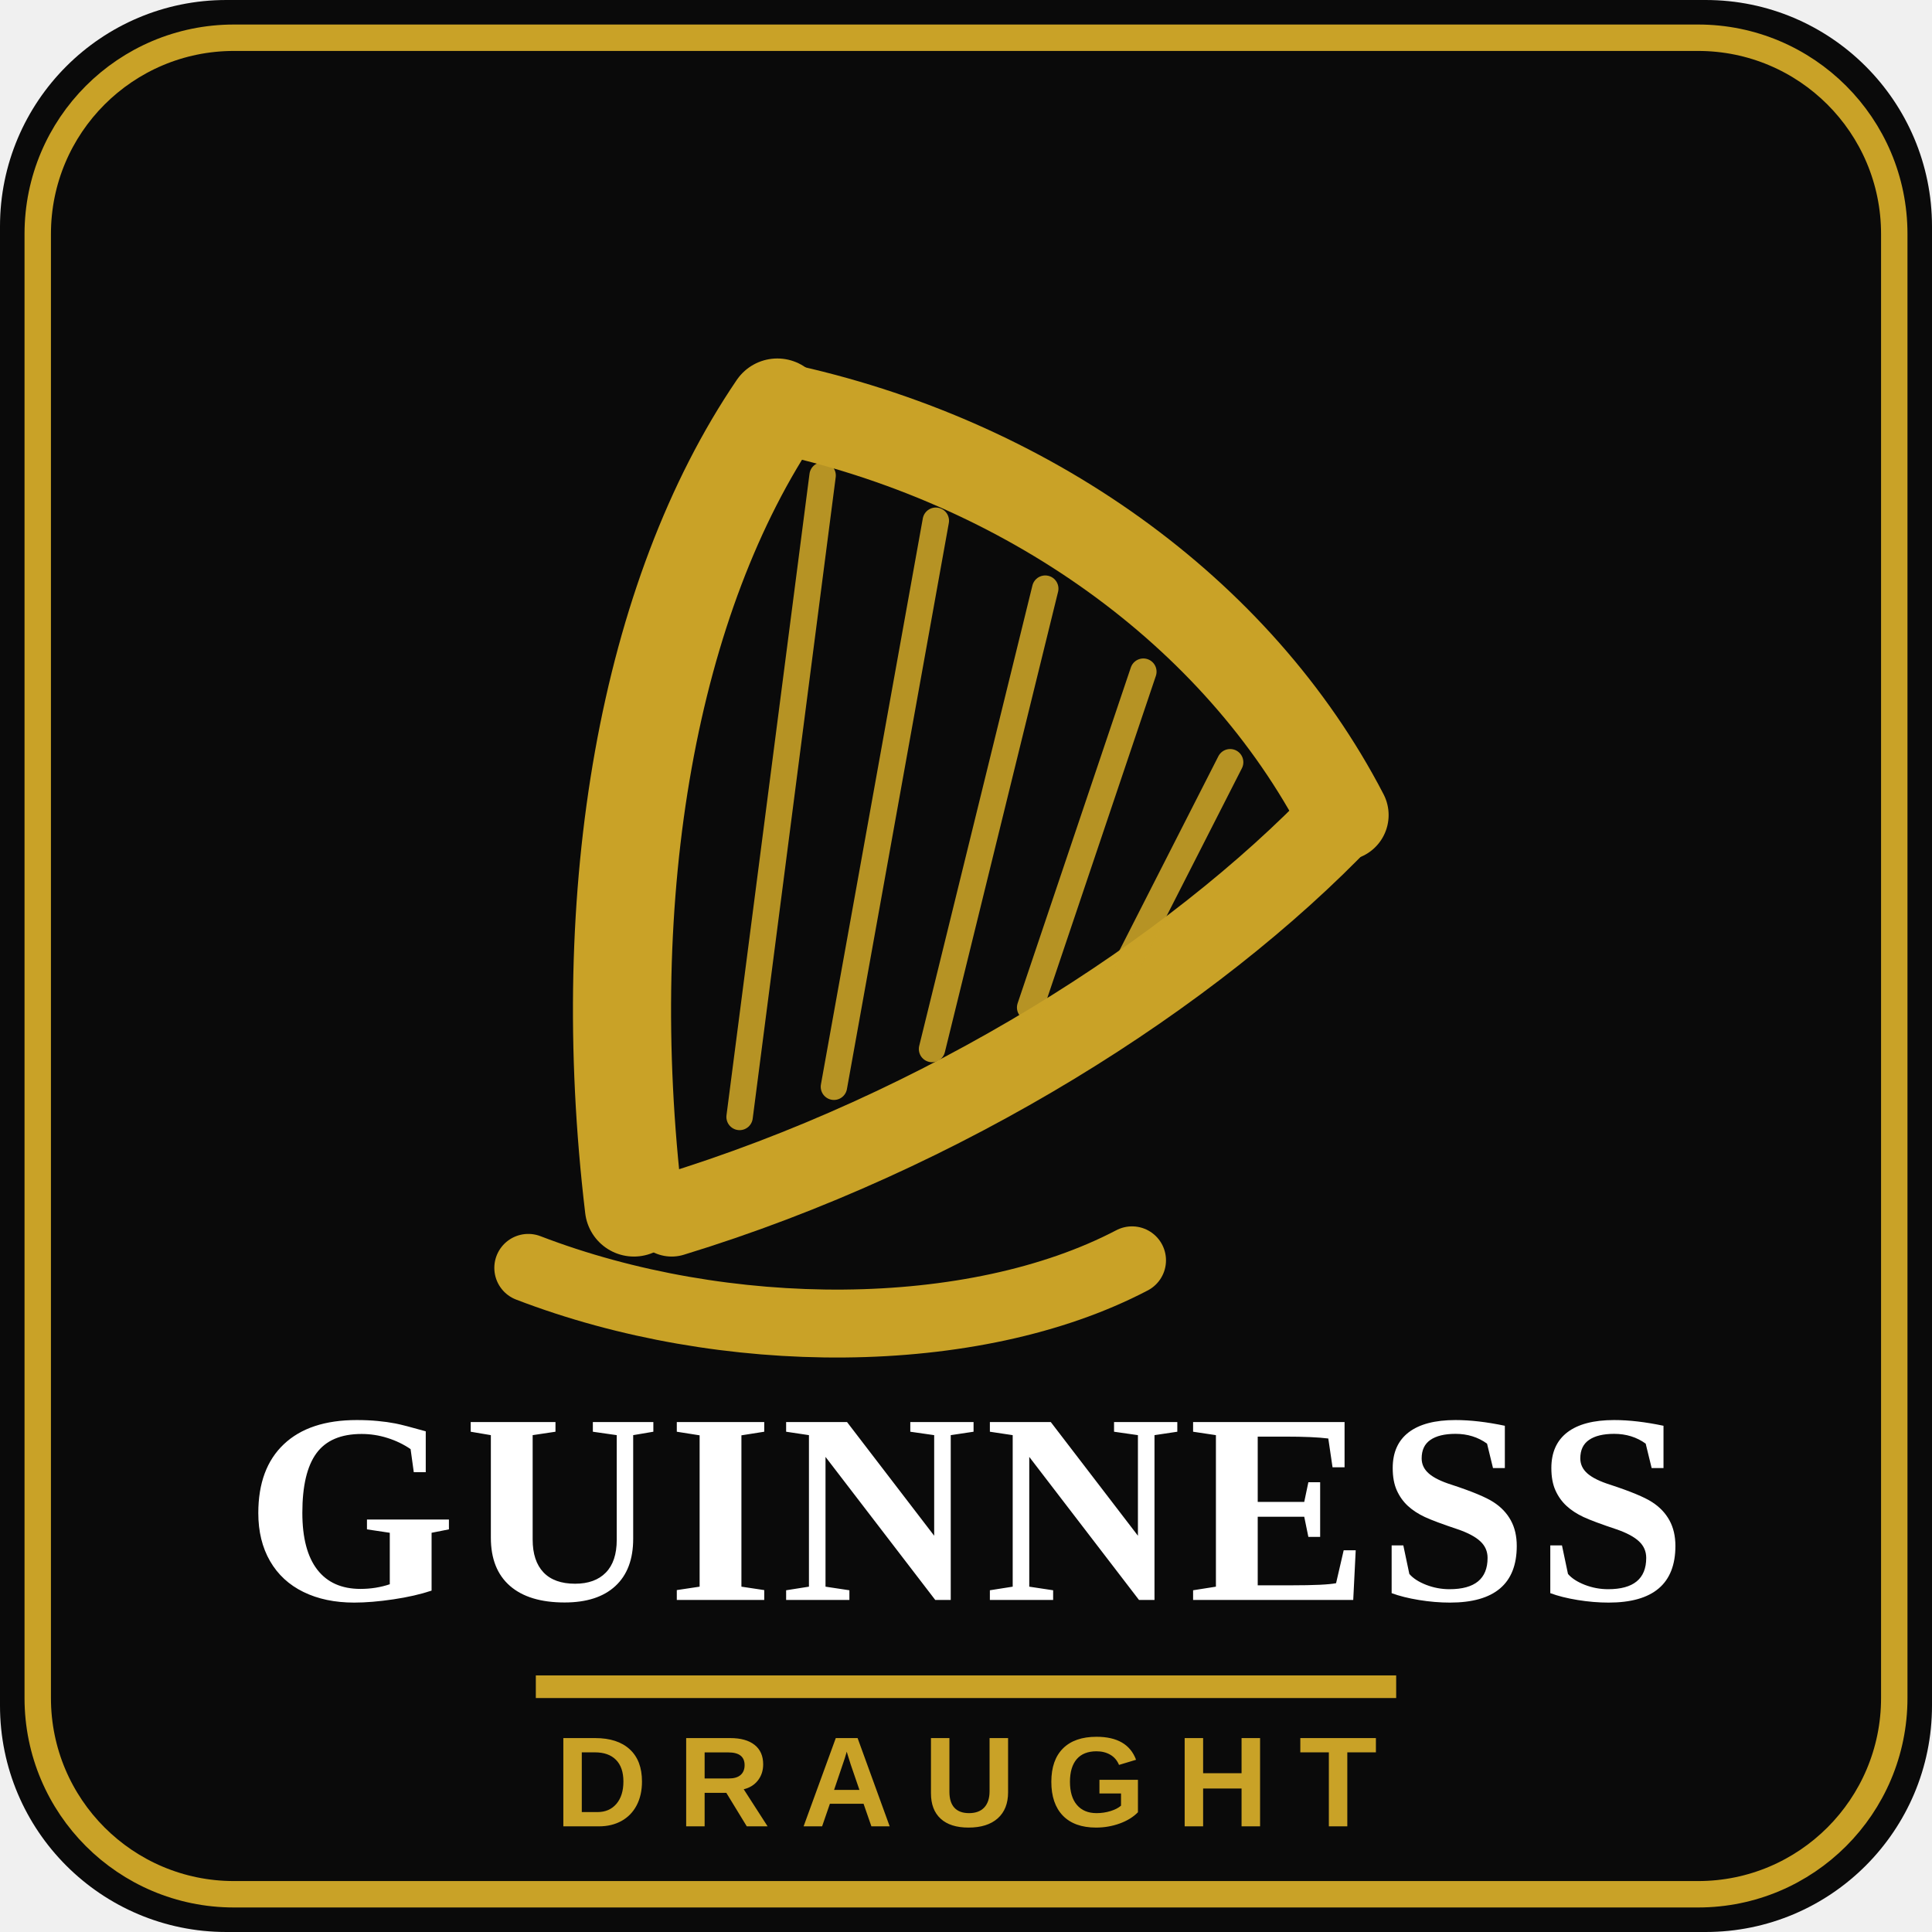
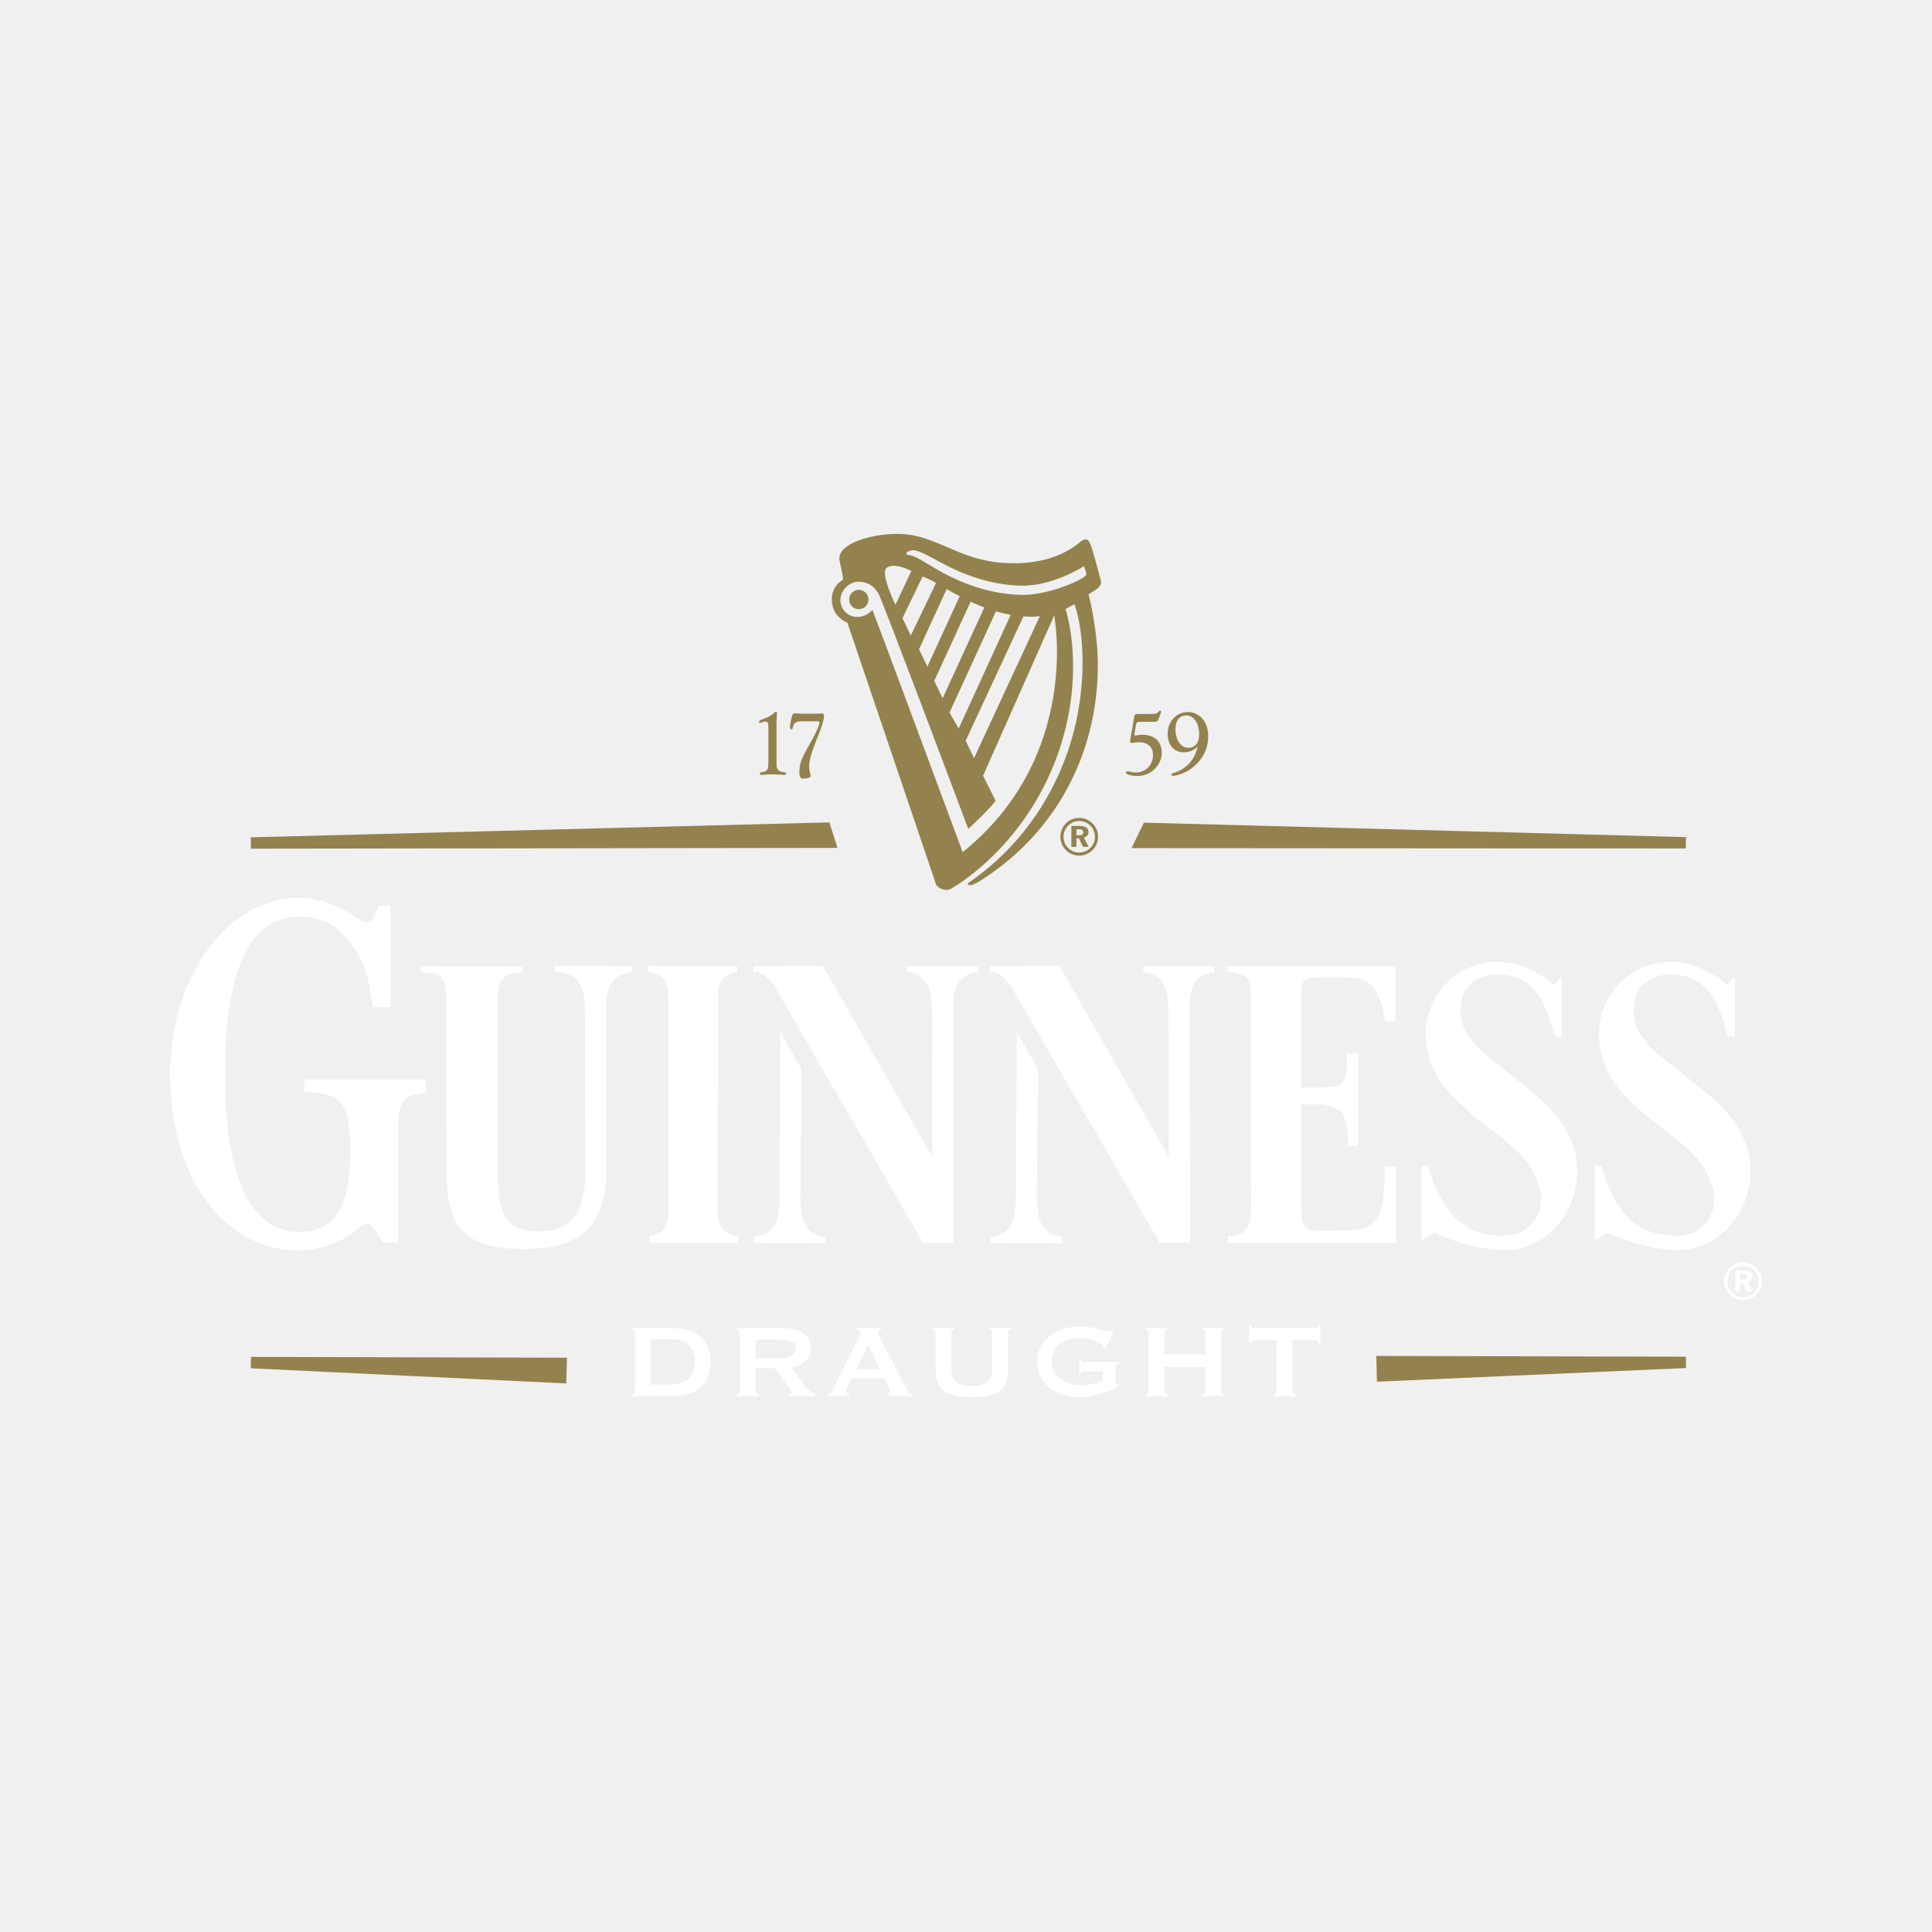
- <svg xmlns="http://www.w3.org/2000/svg" viewBox="0 0 512 512" role="img" aria-label="Guinness Draught, St James's Gate Dublin">
-   <rect width="512" height="512" rx="60" fill="#0a0a0a" />
-   <rect x="10" y="10" width="492" height="492" rx="52" fill="none" stroke="#c9a227" stroke-width="7" />
-   <g stroke="#c9a227" fill="none" stroke-linecap="round" stroke-linejoin="round">
-     <path d="M168 320 C158 236 172 158 206 108" stroke-width="26" />
-     <path d="M206 108 C272 122 328 162 356 216" stroke-width="24" />
-     <path d="M356 216 C316 258 250 300 178 322" stroke-width="22" />
-     <g stroke-width="7" opacity="0.9">
-       <path d="M218 126 L196 296" />
-       <path d="M248 138 L221 288" />
-       <path d="M277 156 L247 278" />
-       <path d="M303 178 L273 267" />
-       <path d="M326 202 L299 255" />
-     </g>
-     <path d="M140 336 C192 356 258 356 300 334" stroke-width="18" />
-   </g>
-   <g text-anchor="middle" font-family="Georgia, 'Times New Roman', serif" font-weight="700">
-     <text x="256" y="424" font-size="72" fill="#ffffff" letter-spacing="2">GUINNESS</text>
-   </g>
-   <rect x="142" y="444" width="228" height="6" fill="#c9a227" />
-   <g text-anchor="middle" font-family="Arial, Helvetica, sans-serif" font-weight="700">
-     <text x="256" y="484" font-size="34" fill="#c9a227" letter-spacing="8">DRAUGHT</text>
+ <svg xmlns="http://www.w3.org/2000/svg" width="2500" height="2500" viewBox="0 0 192.756 192.756">
+   <g fill-rule="evenodd" clip-rule="evenodd">
+     <path fill="#fff" d="M64.929 133.602h1.9c1.658 0 2.485.789 2.485 2.266 0 1.473-.827 2.275-2.485 2.275h-1.9zm1.616-1.112h-3.518v.168c.271.053.34.129.34.375v5.705c0 .246-.068.309-.34.375v.166h3.518c1.358 0 2.376-.102 3.219-.762.719-.57 1.14-1.5 1.14-2.639 0-1.125-.42-2.057-1.14-2.625-.843-.659-1.861-.763-3.219-.763m10.986 1.164c1.263 0 1.86.182 1.86.906 0 .723-.583.957-1.806.957h-2.2v-1.863zm-4.048 5.625h2.241v-.166c-.284-.066-.34-.129-.34-.375V136.5h1.929l1.508 2.082c.096.129.163.299.163.311 0 .115-.108.193-.299.221v.166h2.621v-.166c-.353-.182-.61-.324-.843-.648l-1.479-2.004c1.29-.336 1.915-.982 1.915-2.004 0-1.203-1.019-1.967-2.935-1.967h-4.481v.168c.272.064.341.129.341.375v5.705c0 .246-.068.322-.341.375zm13.161-5.054 1.154 2.393h-2.363zm-4.115 5.054h2.214v-.166c-.246-.078-.341-.156-.341-.299a.6.6 0 0 1 .068-.232l.489-1.047h3.273l.517 1.047c.041.09.066.168.066.232 0 .143-.094.221-.339.299v.166h2.567v-.166c-.326-.078-.474-.299-.666-.66l-2.729-5.277a.6.6 0 0 1-.068-.232c0-.143.096-.207.341-.285v-.168h-2.418v.168c.244.064.38.168.38.324 0 .064-.026.115-.067.193l-2.648 5.277c-.15.311-.23.555-.638.66v.166zm14.422-1.008c1.561 0 2.051-.596 2.051-1.758l-.014-3.48c0-.246-.055-.322-.326-.375v-.168h2.24v.168c-.271.053-.34.129-.34.375v3.662c0 1.939-.992 2.701-3.624 2.701-2.542 0-3.587-.775-3.587-2.701v-3.662c0-.246-.055-.322-.326-.375v-.168h2.227v.168c-.271.053-.326.129-.326.375v3.57c.001 1.139.477 1.668 2.025 1.668m14.678-.142v.168c-1.357.75-2.85 1.113-4.031 1.113-2.432 0-4.129-1.566-4.129-3.531 0-1.979 1.684-3.531 4.291-3.531 1.617 0 2.484.543 2.852.543.096 0 .217-.025.367-.051l.15.09-.885 1.617-.148-.09c.014-.027.014-.041.014-.066 0-.336-1.182-.891-2.459-.891-1.643 0-2.742 1.008-2.742 2.393 0 1.229 1.221 2.301 2.947 2.301.678 0 1.385-.154 2.16-.438v-.934h-1.766c-.258 0-.326.039-.395.312h-.178v-1.564h.178c.053.258.137.322.395.322h3.379v.154c-.271.051-.338.143-.338.389v1.32c0 .245.066.323.338.374m4.877.984v.166h-2.24v-.166c.27-.066.338-.129.338-.375v-5.705c0-.246-.068-.322-.338-.375v-.168h2.24v.168c-.271.053-.34.129-.34.375v2.096h4.115v-2.096c0-.246-.027-.311-.326-.375v-.168h2.227v.168c-.271.053-.326.129-.326.375v5.705c0 .246.041.309.326.375v.166h-2.227v-.166c.271-.053.326-.129.326-.375v-2.342h-4.115v2.342c0 .246.055.309.34.375m8.283-5.107h-.176v-1.84h.176c.055.26.137.324.395.324h5.977c.258 0 .324-.039.393-.324h.176v1.85h-.176c-.053-.258-.135-.322-.393-.322h-2.215v5.045c0 .246.041.309.326.375v.166h-2.227v-.166c.271-.066.338-.129.338-.375v-5.045h-2.199c-.258-.001-.327.038-.395.312" />
+     <path fill="#93824d" stroke="#93824d" stroke-miterlimit="2.613" stroke-width="1.134" d="m55.944 137.432-30.909-1.487 30.946.078zm81.952-1.58 30.297.072-30.265 1.336zM82.782 84.028l-57.747.079 57.3-1.481zm31.698-1.376 53.713 1.434-54.396-.035z" />
+     <path fill="#93824d" d="M76.339 71.982c-.205 0-.366.143-.482.143-.081 0-.134-.045-.134-.099 0-.178.331-.241.804-.445.599-.26.786-.581.884-.581.063 0 .108.044.108.143 0 .144-.045.509-.045 1.063v3.883c0 .466.009.679.329.848.242.125.635.063.635.25 0 .072-.08.125-.241.125-.089 0-.509-.052-1.233-.052-.456 0-.785.052-.963.052-.144 0-.196-.026-.196-.107 0-.17.196-.152.464-.223.357-.099.393-.401.393-.974v-3.473c-.001-.392-.073-.553-.323-.553m4.706-.776c.581 0 .901-.018.963-.018.153 0 .208.053.208.204 0 .402-.19.974-.475 1.723-.526 1.367-1.007 2.412-1.007 3.322 0 .572.16.929.16 1.018 0 .08-.34.232-.741.232-.295 0-.401-.188-.401-.678 0-.974.438-1.733.946-2.616.731-1.278 1.054-2.046 1.054-2.26 0-.162-.035-.17-.18-.17h-1.625q-.561 0-.749.323c-.125.214-.072.49-.249.49-.082 0-.135-.08-.135-.223 0-.161.053-.581.222-1.161.045-.16.134-.223.278-.223.071 0 .419.037 1.071.037zm32.107.338c.045-.286.098-.312.402-.312h1.408c.215 0 .377-.01.51-.107.117-.089.17-.224.285-.224.047 0 .082.045.082.107a.6.6 0 0 1-.045.171l-.215.588c-.088.241-.223.25-.525.25h-1.34c-.285 0-.33.036-.385.34l-.133.804c-.01.044-.01.089-.01.125 0 .071.016.107.062.107.055 0 .322-.081.787-.081 1.15 0 1.873.696 1.873 1.777 0 .606-.24 1.169-.703 1.632-.457.457-1.055.698-1.76.698-.697 0-1.117-.196-1.117-.349 0-.079.062-.124.17-.124.117 0 .393.124.83.124.973 0 1.707-.732 1.707-1.758 0-.778-.52-1.259-1.42-1.259-.34 0-.582.071-.707.071-.115 0-.152-.053-.152-.169q0-.08.029-.214zm5.215-.169c.705 0 1.275.768 1.275 1.894 0 .856-.42 1.338-1.088 1.338-.725 0-1.277-.75-1.277-1.884 0-.857.42-1.348 1.09-1.348m1.115 3.124c-.232 1.009-.705 1.715-1.5 2.223-.625.394-1.117.375-1.117.573 0 .062.064.106.172.106.355 0 1.213-.25 1.855-.75 1.09-.839 1.652-1.946 1.652-3.205 0-1.438-.865-2.402-2.027-2.402-1.143 0-2.018.919-2.018 2.161 0 1.143.643 1.857 1.598 1.857.52 0 1.001-.188 1.385-.563M86.649 59.782a.964.964 0 1 1-1.927 0 .964.964 0 0 1 1.927 0" />
+     <path fill="#93824d" d="m108.596 59.309.012-.008c.172-.104.574-.384.645-.423.812-.464.561-1.008.561-1.008s-.713-2.795-1.02-3.567c-.26-.658-.568-.552-.959-.289-1.379 1.207-3.898 2.44-7.834 2.137v.007c-4.051-.319-6.231-2.365-9.271-2.81-2.663-.39-7.114.639-6.987 2.433.023.332.371 1.614.371 2.037-.151.151-1.095.602-1.123 1.943-.04 1.809 1.553 2.366 1.553 2.366l8.857 26.138c.193.303.838.721 1.451.419.361-.213.751-.458 1.145-.724 6.801-4.831 11.186-13.094 11.061-21.807-.047-3.376-.752-5.372-.752-5.372.174-.127.58-.342.896-.488 0 0 1.25 3.163.641 8.781-.861 7.93-5.07 14.838-11.297 19.062 0 0-.009.487 1.074-.15 7.008-4.332 11.127-11.372 11.811-19.278.105-1.216.127-2.432.064-3.638-.102-2.017-.649-5.051-.899-5.761m-20.183-2.607c.701-.701 2.517.263 2.517.263l-1.593 3.377s-1.488-3.076-.924-3.64m7.233 15.991-.914-1.602 4.634-10.095q.713.209 1.473.346zm6.459-11.194q.416.032.848.033c.258 0 .523-.022.793-.055l-6.566 14.16-.835-1.733zm-8.059 8.169-.835-1.733 3.628-7.904q.652.307 1.368.578zm-1.52-3.158-.834-1.734 2.756-6.004c.402.229.836.474 1.3.718zm-1.654-3.104-.834-1.734 2.012-4.148c.355.111.805.341 1.338.642zm5.174 21.614s-8.972-24.176-9.004-24.176-.507.7-1.506.71c-.935.01-1.692-.757-1.692-1.691s.863-1.821 1.799-1.821c.488 0 1.336.104 1.975 1.122.289.372 8.984 23.535 8.984 23.535s1.853-1.678 2.739-2.804L98.079 77.4l7.098-15.998c-.001 0 2.761 14.043-9.131 23.618m5.827-25.667c-3.732-.091-6.867-1.599-8.915-2.848-1.03-.625-1.843-1.12-2.316-1.133-.092-.002-.143-.035-.17-.062a.15.15 0 0 1-.041-.108.16.16 0 0 1 .053-.104.97.97 0 0 1 .598-.204c.572.014 1.472.509 2.609 1.137 2.069 1.14 4.933 2.325 8.142 2.403 3.133.077 6.17-1.857 6.201-1.878l.09-.065.051.099c.008.018.207.409.199.732-.011.414-3.769 2.098-6.501 2.031" />
+     <path fill="#fff" d="M173.908 126.27c.436 0 .82.162 1.125.471q.444.453.445 1.131c0 .404-.166.797-.461 1.082a1.62 1.62 0 0 1-1.113.463c-.414 0-.814-.172-1.113-.479a1.54 1.54 0 0 1-.451-1.098c0-.416.17-.818.477-1.125a1.5 1.5 0 0 1 1.091-.445m-.004-.311c-.68 0-1.264.338-1.6.906a1.874 1.874 0 0 0 .262 2.291c.363.367.834.568 1.338.568.486 0 .963-.191 1.332-.549.355-.348.553-.812.553-1.332a1.87 1.87 0 0 0-1.885-1.884m-.777.803v2.088h.51v-.854h.246l.398.854h.564l-.465-.934c.283-.072.455-.277.455-.553q.001-.601-.891-.602zm.51.322h.221c.305 0 .455.092.455.311 0 .207-.141.295-.43.295h-.246z" />
+     <path fill="#93824d" d="M107.674 81.917c.436 0 .816.16 1.123.471q.444.453.445 1.13c0 .402-.164.797-.459 1.082-.312.294-.705.46-1.115.46-.414 0-.812-.171-1.113-.476a1.54 1.54 0 0 1-.451-1.098 1.6 1.6 0 0 1 .477-1.124 1.5 1.5 0 0 1 1.093-.445m-.006-.312c-.68 0-1.262.337-1.602.906a1.9 1.9 0 0 0-.273.98c0 .485.186.952.539 1.311.361.367.834.568 1.336.568.486 0 .963-.191 1.33-.548a1.82 1.82 0 0 0 .555-1.331 1.87 1.87 0 0 0-1.885-1.886m-.777.805v2.085h.506v-.854h.252l.398.854h.564l-.467-.933c.285-.071.455-.279.455-.553q.002-.6-.891-.6zm.505.321h.225c.307 0 .457.092.457.311 0 .206-.141.295-.43.295h-.252z" />
+     <path fill="#fff" d="M71.582 120.82c.003 1.312.516 2.32 1.945 2.494q.018-.005.041-.006.054 0 .104.016l.001.688-8.895-.006-.001-.688.109-.012c1.411-.18 1.811-1.184 1.808-2.488l-.015-21.33c-.004-1.307-.453-2.314-1.883-2.486-.015.002-.147-.012-.147-.012v-.615l8.896.006v.615l-.107.014c-1.412.178-1.811 1.18-1.809 2.482zm-41.231-13.134v1.244c3.858.195 4.589.979 4.589 6.057 0 5.764-1.757 7.912-5.079 7.912-3.803 0-7.074-3.352-7.396-13.979a193 193 0 0 1 .011-3.879q.024-.667.065-1.291c.026-.447.06-.875.1-1.295.792-8.496 3.817-10.937 7.082-11.001l-.004-.01q.187-.001.372.012c1.925.053 3.395.785 4.54 2.261 1.236 1.343 2.113 3.229 2.341 5.521q.146.595.282 1.236h1.738v-10.1h-1.219c-.391 1.073-.684 1.659-1.22 1.659-.44 0-.831-.441-1.807-1.025-1.466-.879-3.224-1.417-4.981-1.417-5.781 0-10.814 5.366-12.328 12.863a22 22 0 0 0-.372 2.586 25 25 0 0 0-.097 2.129c0 .156.006.303.009.457q.01.66.047 1.293c.609 10.305 6.578 15.834 12.594 15.834 1.515 0 3.125-.34 4.396-1.023 1.905-.979 1.953-1.613 2.589-1.613.487 0 .978.781 1.561 1.855h1.564v-11.721c0-2.275.476-2.982 2.75-3.244v-1.322H30.351zm107.819 8.697c-.01 6.906-1.445 6.346-6.59 6.418-1.363.021-1.729-.48-1.73-1.721l-.023-10.891h1.963c2.199.318 2.688.932 2.689 4.145l1.008-.004.045-9.238h-1.139c.059 3.223-.434 3.383-2.604 3.408h-1.965l-.023-9.035c-.004-1.561.18-1.965 1.814-1.965h1.432c2.717.006 4.486-.277 5.129 4.395h1.023l.055-5.488-16.785-.012.002.566h.305c.033.01 1.145.217 1.406.447.502.402.594.879.596 1.6l.049 21.867c.002 1.277-.424 2.225-1.762 2.434h-.537l.002.676h16.758l.012-7.602zm34.437-4.992a22 22 0 0 0-.871-1.02c-1.518-1.492-3.365-2.789-4.965-4.146-.166-.119-.338-.24-.523-.379-3.129-2.32-3.518-4.404-3.162-5.865.137-1.502 1.574-2.748 3.412-2.746 2.664 0 4.598.947 5.889 6.201l.705-.004v-5.984s-.777.789-.787.779c-1.971-1.496-3.5-2.227-5.541-2.238l-.094-.011c-2.074 0-3.971.862-5.289 2.352a7.2 7.2 0 0 0-1.852 4.419c-.016.307.068 1.854.145 1.996a8.8 8.8 0 0 0 1.414 3.328c.756 1.074 1.947 2.152 3.363 3.412 2.637 2.076 5.465 3.822 6.238 6.518.264.588.393 1.188.352 1.842-.109 1.887-1.629 3.455-3.635 3.453-3.07-.002-5.988-1.105-7.646-7.002h-.658v7.439s1.281-.75 1.297-.742c1.387.697 4.547 1.729 6.926 1.729 3.875.002 7.051-3.219 7.295-7.375.136-2.271-.559-4.111-2.013-5.956m-17.277 0a23 23 0 0 0-.871-1.02c-1.518-1.492-3.365-2.789-4.965-4.146-.166-.119-.338-.24-.523-.379-3.129-2.32-3.518-4.404-3.162-5.865.137-1.502 1.574-2.748 3.412-2.746 2.664 0 4.598.947 5.889 6.201l.705-.004v-5.984s-.777.789-.789.779c-1.971-1.496-3.498-2.227-5.539-2.238l-.094-.011c-2.074 0-3.971.862-5.289 2.352a7.2 7.2 0 0 0-1.852 4.419c-.016.307.068 1.854.145 1.996a8.8 8.8 0 0 0 1.414 3.328c.756 1.074 1.947 2.152 3.363 3.412 2.637 2.076 5.465 3.822 6.238 6.518.264.588.393 1.188.352 1.842-.109 1.887-1.629 3.455-3.635 3.453-3.07-.002-5.988-1.105-7.646-7.002h-.658v7.439s1.281-.75 1.297-.742c1.387.697 4.547 1.729 6.926 1.729 3.875.002 7.051-3.219 7.295-7.375.134-2.271-.56-4.111-2.013-5.956m-99.992-15.02.001.613.485.012c2.161.289 2.525 1.738 2.53 3.891l.037 15.93c.007 4.043-1.262 6.041-4.625 6.041-3.499-.002-4.089-1.926-4.097-5.967l.012-17.412c-.005-1.348.485-2.391 1.999-2.486.019.004.45-.01.45-.01s.011-.611 0-.65v.084l-10.158-.007.001.566.467.012c.688.045 1.167.164 1.476.434.501.4.597 1.336.599 2.055l.036 17.57c.011 5.244 1.732 7.564 7.641 7.568 6.045.004 8.312-2.475 8.302-8.078l-.016-15.648c-.004-2.145.332-3.592 2.469-3.885a.4.4 0 0 0 .093-.016l-.001-.61zm65.822.039-7.1-.002v.615h.432c1.756.484 2.08 1.941 2.084 3.877l.033 14.506-10.908-19.035-6.943.01v.615s.283.016.297.014c.727-.01.979.475 1.674 1.154l14.971 25.818h3.027l-.049-23.082c-.004-1.936.275-3.391 2.021-3.873h.461zm-17.717 23.059.113-12.787-2.107-3.711-.104 16.496c.006 1.938-.275 3.391-2.021 3.875h-.461l.002.686 7.096.008v-.689h-.432c-1.756-.488-2.082-1.941-2.086-3.878M97.568 96.41l-7.102-.002.001.615h.431c1.757.484 2.082 1.941 2.084 3.877l.033 14.506-10.906-19.035-4.454.005-2.491.005.001.615s.28.016.299.014c.726-.01.977.475 1.673 1.154l14.969 25.842 3.03-.014-.053-23.092c-.004-1.936.279-3.391 2.022-3.873h.463zm-17.716 23.059.109-12.787-2.105-3.711-.103 16.496c.002 1.938-.276 3.391-2.021 3.875h-.462v.686l7.1.008-.001-.689h-.431c-1.755-.488-2.082-1.941-2.086-3.878" />
  </g>
</svg>
